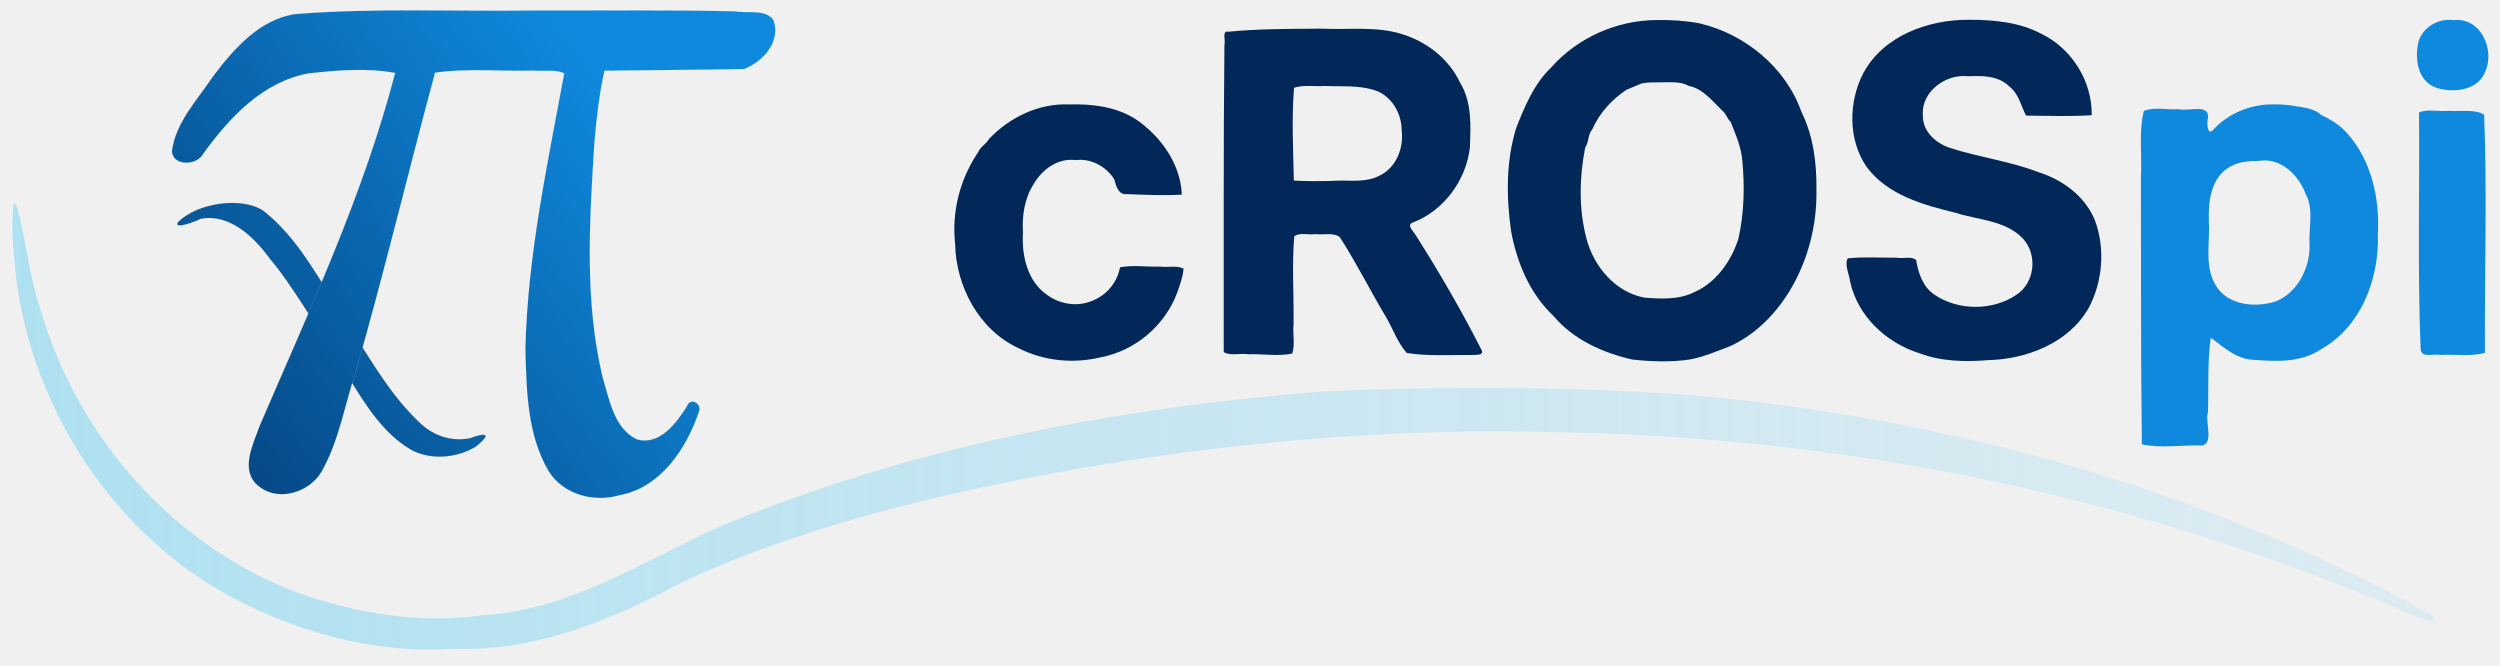
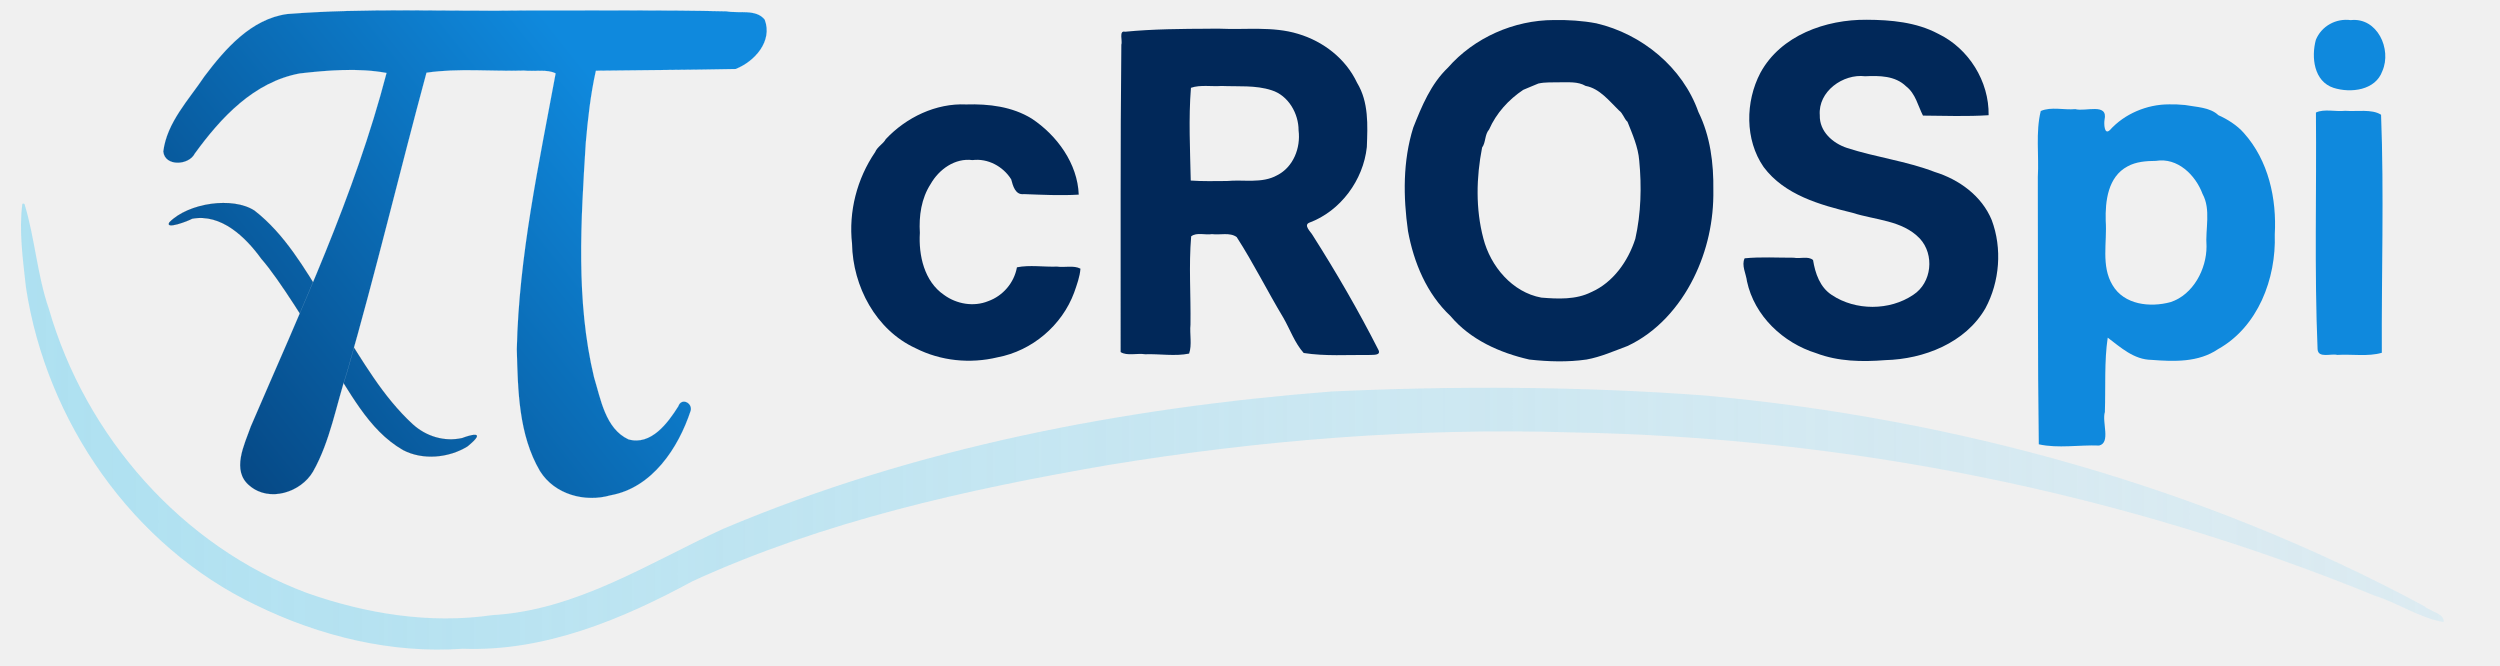
<svg xmlns="http://www.w3.org/2000/svg" xmlns:xlink="http://www.w3.org/1999/xlink" width="154mm" height="41mm" viewBox="0 0 154 41" version="1.1" id="svg1" xml:space="preserve">
  <defs id="defs1">
    <clipPath clipPathUnits="userSpaceOnUse" id="clipath_lpe_path-effect62-9">
      <path style="display:block;fill:none;stroke:#000000;stroke-width:0.01;stroke-linecap:butt;stroke-linejoin:miter;stroke-dasharray:none;stroke-opacity:1" d="m 360.981,147.83 c 0.066,0.099 0.198,0.297 0.304,0.506 0.106,0.208 0.185,0.427 0.245,0.594 0.059,0.167 0.099,0.283 0.126,0.526 0.027,0.243 0.041,0.612 0.043,0.873 0.002,0.261 -0.008,0.414 -0.045,0.589 -0.037,0.175 -0.101,0.372 -0.183,0.572 -0.082,0.2 -0.183,0.405 -0.289,0.588 -0.106,0.183 -0.217,0.346 -0.325,0.482 -0.108,0.136 -0.212,0.246 -0.313,0.342 -0.101,0.096 -0.198,0.178 -0.303,0.259 -0.105,0.081 -0.218,0.16 -0.34,0.239 -0.122,0.08 -0.253,0.159 -0.38,0.227 -0.127,0.068 -0.252,0.123 -0.375,0.173 -0.123,0.051 -0.245,0.097 -0.411,0.143 -0.166,0.046 -0.377,0.092 -0.584,0.124 -0.207,0.032 -0.411,0.05 -0.64,0.061 -0.229,0.011 -0.483,0.015 -0.689,0.008 -0.206,-0.008 -0.365,-0.027 -0.492,-0.048 -0.128,-0.021 -0.224,-0.045 -0.339,-0.082 -0.115,-0.037 -0.247,-0.087 -0.355,-0.131 -0.108,-0.043 -0.193,-0.08 -0.28,-0.119 -0.087,-0.039 -0.176,-0.081 -0.266,-0.129 -0.09,-0.048 -0.182,-0.103 -0.252,-0.144 -0.069,-0.041 -0.116,-0.067 -0.164,-0.096 -0.048,-0.028 -0.097,-0.059 -0.107,-0.003 -0.01,0.056 0.018,0.197 -0.899,1.486 -0.917,1.289 -2.78,3.724 -4.297,5.81 -1.517,2.086 -2.689,3.823 -3.117,6.24 -0.429,2.417 -0.115,5.514 0.453,7.788 0.567,2.273 1.387,3.722 1.353,4.687 -0.034,0.964 -0.923,1.444 -1.378,1.754 -0.455,0.31 -0.477,0.45 -0.471,0.52 0.005,0.069 0.038,0.068 0.146,0.052 0.108,-0.015 0.292,-0.045 1.541,-0.594 1.25,-0.55 3.71,-1.686 5.141,-2.319 1.432,-0.633 2.101,-0.881 2.745,-1.119 0,0 1.289,-0.561 1.289,-0.561 0.05,0.229 0.1,0.458 0.205,0.569 0.105,0.111 0.266,0.104 0.407,0.103 0.141,-0.001 0.264,0.003 0.377,0.01 0.114,0.008 0.218,0.018 0.334,0.037 0.115,0.019 0.241,0.046 0.363,0.078 0.121,0.032 0.238,0.069 0.344,0.108 0.106,0.038 0.203,0.078 0.29,0.116 0.087,0.038 0.165,0.073 0.25,0.116 0.085,0.043 0.178,0.093 0.275,0.151 0.097,0.059 0.199,0.126 0.274,0.179 0.075,0.053 0.124,0.092 0.196,0.15 0.071,0.058 0.166,0.136 0.25,0.213 0.085,0.076 0.16,0.152 0.248,0.254 0.088,0.102 0.189,0.232 0.278,0.356 0.089,0.124 0.167,0.241 0.252,0.401 0.085,0.16 0.177,0.364 0.245,0.559 0.069,0.196 0.114,0.383 0.142,0.541 0.028,0.158 0.04,0.285 0.048,0.43 0.008,0.145 0.014,0.306 0.012,0.446 -0.002,0.139 -0.011,0.257 -0.029,0.382 -0.018,0.126 -0.045,0.26 -0.093,0.423 -0.048,0.164 -0.116,0.357 -0.208,0.558 -0.092,0.2 -0.209,0.408 -0.317,0.571 -0.108,0.164 -0.206,0.284 -0.007,0.304 0.199,0.02 0.696,-0.059 1.271,-0.263 0.575,-0.204 1.229,-0.531 3.956,-2.6 2.727,-2.069 7.526,-5.879 9.764,-9.355 2.237,-3.476 1.912,-6.618 1.431,-9.954 -0.481,-3.336 -1.118,-6.864 -2.382,-9.75 -1.264,-2.886 -3.156,-5.129 -4.894,-6.723 -1.738,-1.594 -3.322,-2.539 -5.06,-2.924 -1.738,-0.385 -3.629,-0.21 -4.545,0.372 -0.916,0.583 -0.856,1.573 -0.665,2.432 0.191,0.859 0.513,1.586 0.674,1.949 0.161,0.363 0.161,0.364 0.227,0.463 z" id="path64" />
    </clipPath>
    <clipPath clipPathUnits="userSpaceOnUse" id="clipPath4">
      <path style="fill:#012859;stroke:#000000;stroke-width:0.006;stroke-linejoin:bevel" d="m 69.792,210.108 c -0.871,0.846 -1.206,2.134 -1.967,3.088 -0.99,1.497 -2.135,2.881 -3.26,4.277 -1.494,-2.108 -2.707,-4.541 -4.782,-6.154 -1.48,-0.964 -3.794,-1.116 -5.099,0.213 -0.329,0.523 0.575,0.497 0.844,0.339 1.99,-0.367 3.652,1.252 4.725,2.735 0.991,1.372 2.088,2.731 2.823,4.256 -0.127,1.05 -1.181,1.707 -1.723,2.565 -1.296,1.741 -2.853,3.535 -3.143,5.761 -0.093,0.367 0.177,1.329 0.661,0.81 1.454,-2.59 3.106,-5.106 5.079,-7.338 0.353,-0.372 0.579,0.546 0.822,0.722 1.509,2.218 2.737,4.89 5.152,6.278 1.347,0.708 3.116,0.54 4.389,-0.243 0.38,-0.265 0.07,-0.736 -0.35,-0.574 -1.22,0.272 -2.47,-0.112 -3.383,-0.946 -2.041,-1.877 -3.427,-4.339 -4.903,-6.655 -0.52,-0.695 0.568,-1.187 0.817,-1.738 1.364,-1.762 3.016,-3.498 3.573,-5.713 0.009,-0.483 0.274,-1.435 -0.274,-1.683 z" id="path4" />
    </clipPath>
    <clipPath clipPathUnits="userSpaceOnUse" id="clipPath4-9">
      <path style="fill:#012859;stroke:#000000;stroke-width:0.006;stroke-linejoin:bevel" d="m 69.792,210.108 c -0.871,0.846 -1.206,2.134 -1.967,3.088 -0.99,1.497 -2.135,2.881 -3.26,4.277 -1.494,-2.108 -2.707,-4.541 -4.782,-6.154 -1.48,-0.964 -3.794,-1.116 -5.099,0.213 -0.329,0.523 0.575,0.497 0.844,0.339 1.99,-0.367 3.652,1.252 4.725,2.735 0.991,1.372 2.088,2.731 2.823,4.256 -0.127,1.05 -1.181,1.707 -1.723,2.565 -1.296,1.741 -2.853,3.535 -3.143,5.761 -0.093,0.367 0.177,1.329 0.661,0.81 1.454,-2.59 3.106,-5.106 5.079,-7.338 0.353,-0.372 0.579,0.546 0.822,0.722 1.509,2.218 2.737,4.89 5.152,6.278 1.347,0.708 3.116,0.54 4.389,-0.243 0.38,-0.265 0.07,-0.736 -0.35,-0.574 -1.22,0.272 -2.47,-0.112 -3.383,-0.946 -2.041,-1.877 -3.427,-4.339 -4.903,-6.655 -0.52,-0.695 0.568,-1.187 0.817,-1.738 1.364,-1.762 3.016,-3.498 3.573,-5.713 0.009,-0.483 0.274,-1.435 -0.274,-1.683 z" id="path4-3" />
    </clipPath>
-     <linearGradient xlink:href="#linearGradient75" id="linearGradient76" x1="13.925" y1="62.481" x2="163.164" y2="62.481" gradientUnits="userSpaceOnUse" gradientTransform="translate(-13.1611,-36.20169)" />
+     <linearGradient xlink:href="#linearGradient75" id="linearGradient76" x1="13.925" y1="62.481" x2="163.164" y2="62.481" gradientUnits="userSpaceOnUse" gradientTransform="translate(-12.63194,-36.20169)" />
    <linearGradient id="linearGradient75">
      <stop style="stop-color:#9fddf1;stop-opacity:0.818;" offset="0" id="stop75" />
      <stop style="stop-color:#bfe4f4;stop-opacity:0.397;" offset="1" id="stop76" />
    </linearGradient>
    <linearGradient xlink:href="#linearGradient5" id="linearGradient6" x1="-1.451" y1="183.341" x2="36.944" y2="152.751" gradientUnits="userSpaceOnUse" />
    <linearGradient id="linearGradient5">
      <stop style="stop-color:#012859;stop-opacity:1;" offset="0" id="stop5" />
      <stop style="stop-color:#0f89dd;stop-opacity:1;" offset="1" id="stop6" />
    </linearGradient>
    <linearGradient xlink:href="#linearGradient5" id="linearGradient1" gradientUnits="userSpaceOnUse" x1="-1.451" y1="183.341" x2="36.944" y2="152.751" />
    <linearGradient xlink:href="#linearGradient5" id="linearGradient2" gradientUnits="userSpaceOnUse" x1="-1.451" y1="183.341" x2="36.944" y2="152.751" />
  </defs>
  <g id="layer1">
-     <path style="fill:#012859;fill-opacity:1;stroke:none;stroke-width:0.371;stroke-linejoin:bevel" d="m 121.332,1.218 c -2.509,-0.024 -5.286,0.956 -6.542,3.269 -0.932,1.775 -0.962,4.123 0.2,5.802 1.29,1.728 3.478,2.333 5.471,2.819 1.4,0.453 3.07,0.455 4.147,1.583 0.921,0.991 0.748,2.726 -0.401,3.471 -1.459,0.988 -3.558,0.983 -5.015,0.011 -0.734,-0.473 -1.027,-1.339 -1.158,-2.154 -0.301,-0.264 -0.815,-0.062 -1.187,-0.144 -1.007,0.004 -2.026,-0.062 -3.027,0.037 -0.212,0.427 0.094,0.967 0.144,1.418 0.459,2.134 2.222,3.791 4.268,4.427 1.359,0.516 2.823,0.541 4.255,0.427 2.37,-0.06 4.936,-1.059 6.165,-3.195 0.882,-1.638 1.042,-3.691 0.387,-5.436 -0.614,-1.488 -2.005,-2.495 -3.509,-2.96 -1.749,-0.673 -3.641,-0.906 -5.404,-1.48 -0.881,-0.288 -1.705,-1.018 -1.677,-2.012 -0.116,-1.469 1.435,-2.568 2.79,-2.404 0.879,-0.039 1.852,-0.039 2.528,0.622 0.583,0.447 0.73,1.206 1.038,1.802 1.333,0.012 2.718,0.062 4.044,-0.024 0.036,-2.085 -1.225,-4.113 -3.11,-5.018 -1.346,-0.716 -2.907,-0.855 -4.406,-0.862 z" id="path7-5-5-9-6" />
-     <path style="fill:#012859;fill-opacity:1;stroke:none;stroke-width:0.371;stroke-linejoin:bevel" d="m 102.068,1.235 c -2.457,0.003 -4.91,1.084 -6.531,2.939 -1.048,0.999 -1.611,2.376 -2.132,3.689 -0.643,2.055 -0.62,4.256 -0.323,6.369 0.358,1.947 1.153,3.864 2.619,5.238 1.226,1.458 3.033,2.263 4.855,2.678 1.163,0.129 2.361,0.167 3.523,-5.3e-4 0.879,-0.159 1.69,-0.524 2.516,-0.83 1.808,-0.838 3.205,-2.422 4.08,-4.185 0.838,-1.68 1.247,-3.545 1.217,-5.42 0.022,-1.648 -0.184,-3.325 -0.923,-4.819 -0.965,-2.742 -3.481,-4.803 -6.281,-5.456 -0.862,-0.164 -1.743,-0.217 -2.619,-0.203 z m 0.357,3.834 c 0.543,0.009 1.12,-0.059 1.602,0.224 0.859,0.155 1.454,0.928 2.047,1.506 0.257,0.182 0.318,0.519 0.53,0.703 0.298,0.748 0.661,1.561 0.723,2.401 0.154,1.596 0.111,3.236 -0.242,4.808 -0.441,1.375 -1.368,2.695 -2.714,3.283 -0.942,0.476 -2.057,0.422 -3.074,0.339 -1.789,-0.327 -3.132,-1.927 -3.572,-3.645 -0.482,-1.821 -0.437,-3.76 -0.078,-5.598 0.239,-0.33 0.148,-0.787 0.433,-1.116 0.436,-0.996 1.202,-1.841 2.101,-2.439 0.268,-0.125 0.631,-0.254 0.93,-0.389 0.433,-0.097 0.874,-0.064 1.314,-0.076 z" id="path8-0-0-4-9" />
-     <path style="fill:#012859;fill-opacity:1;stroke:none;stroke-width:0.371;stroke-linejoin:bevel" d="m 80.912,1.769 c -1.751,0.007 -3.528,0.018 -5.258,0.186 -0.398,-0.101 -0.145,0.581 -0.229,0.803 -0.069,6.309 -0.034,12.619 -0.044,18.929 0.386,0.254 1.028,0.056 1.51,0.135 0.897,-0.033 1.831,0.139 2.709,-0.041 0.186,-0.547 0.026,-1.203 0.083,-1.785 0.027,-1.809 -0.11,-3.646 0.043,-5.437 0.337,-0.267 0.874,-0.066 1.281,-0.137 0.496,0.067 1.102,-0.125 1.523,0.181 1.036,1.608 1.89,3.333 2.875,4.971 0.414,0.72 0.699,1.552 1.252,2.17 1.329,0.21 2.699,0.109 4.043,0.122 0.198,-0.017 0.725,0.049 0.569,-0.295 -1.233,-2.43 -2.605,-4.793 -4.067,-7.093 -0.102,-0.188 -0.575,-0.608 -0.201,-0.76 1.929,-0.718 3.33,-2.625 3.546,-4.659 0.05,-1.338 0.125,-2.766 -0.601,-3.958 -0.699,-1.49 -2.082,-2.556 -3.642,-3.018 -1.56,-0.474 -3.222,-0.24 -4.828,-0.316 -0.188,2.7e-4 -0.375,5.3e-4 -0.563,7.9e-4 z m 0.686,3.527 c 1.027,0.044 2.098,-0.06 3.084,0.264 1.023,0.317 1.665,1.427 1.661,2.475 0.135,1.069 -0.318,2.252 -1.318,2.76 -0.939,0.526 -2.074,0.255 -3.099,0.355 -0.742,0.004 -1.489,0.025 -2.226,-0.028 -0.039,-1.898 -0.14,-3.821 0.012,-5.713 0.575,-0.2 1.275,-0.067 1.886,-0.113 z" id="path9-4-9-7-3" />
-     <path style="fill:#012859;fill-opacity:1;stroke:none;stroke-width:0.371;stroke-linejoin:bevel" d="m 65.867,6.434 c -1.865,-0.087 -3.69,0.795 -4.951,2.135 -0.156,0.296 -0.516,0.461 -0.658,0.802 -1.12,1.642 -1.643,3.668 -1.422,5.647 0.048,2.626 1.47,5.311 3.916,6.433 1.551,0.788 3.359,0.966 5.045,0.56 2.128,-0.399 3.974,-1.963 4.723,-3.995 0.164,-0.475 0.349,-0.966 0.386,-1.466 -0.413,-0.22 -0.977,-0.059 -1.443,-0.127 -0.818,0.029 -1.692,-0.115 -2.47,0.044 -0.172,0.958 -0.869,1.763 -1.771,2.084 -0.892,0.364 -1.949,0.18 -2.719,-0.384 -1.218,-0.827 -1.575,-2.437 -1.49,-3.822 -0.063,-1.044 0.087,-2.119 0.667,-3.014 0.515,-0.903 1.501,-1.609 2.575,-1.469 0.944,-0.121 1.889,0.389 2.385,1.186 0.104,0.393 0.252,0.979 0.78,0.909 1.123,0.041 2.271,0.1 3.38,0.032 -0.069,-1.907 -1.335,-3.651 -2.895,-4.682 -1.207,-0.745 -2.649,-0.915 -4.039,-0.873 z" id="path10-8-6-8-7" />
-     <path style="fill:#0f89dd;fill-opacity:1;stroke:none;stroke-width:0.525;stroke-linejoin:bevel" d="m 139.95,6.429 c -1.347,-5.3e-4 -2.733,0.583 -3.63,1.582 -0.357,0.345 -0.369,-0.425 -0.331,-0.628 0.238,-1.075 -1.187,-0.486 -1.798,-0.661 -0.691,0.067 -1.49,-0.166 -2.13,0.117 -0.324,1.311 -0.103,2.723 -0.181,4.07 0.016,5.485 -0.015,10.98 0.06,16.46 1.191,0.267 2.491,0.027 3.717,0.076 0.728,-0.174 0.161,-1.45 0.353,-2.065 0.052,-1.51 -0.043,-3.142 0.176,-4.581 0.804,0.607 1.616,1.357 2.698,1.369 1.393,0.108 2.887,0.162 4.097,-0.66 2.458,-1.369 3.587,-4.346 3.494,-7.055 0.128,-2.218 -0.388,-4.565 -1.899,-6.255 -0.414,-0.482 -1.055,-0.875 -1.571,-1.1 -0.517,-0.497 -1.379,-0.503 -2.063,-0.63 -0.329,-0.033 -0.661,-0.047 -0.992,-0.04 z m -0.789,3.48 c 1.326,-0.216 2.43,0.865 2.866,2.036 0.531,0.969 0.163,2.161 0.245,3.23 0.004,1.402 -0.821,2.973 -2.207,3.433 -1.262,0.345 -2.866,0.174 -3.582,-1.042 -0.718,-1.183 -0.329,-2.644 -0.421,-3.955 -0.036,-1.221 0.135,-2.722 1.347,-3.363 0.532,-0.293 1.157,-0.333 1.751,-0.338 z" id="path14-1-8-5-5" />
-     <path style="fill:#0f89dd;fill-opacity:1;stroke:none;stroke-width:0.525;stroke-linejoin:bevel" d="m 149.011,6.932 c 0.046,4.86 -0.101,9.727 0.102,14.583 0.038,0.575 0.843,0.246 1.21,0.348 0.904,-0.056 1.918,0.116 2.747,-0.132 -0.024,-4.887 0.141,-9.78 -0.046,-14.663 -0.558,-0.366 -1.506,-0.186 -2.211,-0.242 -0.581,0.067 -1.296,-0.136 -1.801,0.106 z" id="path15-7-5-0-2" />
-     <path style="fill:#0f89dd;fill-opacity:1;stroke:none;stroke-width:0.525;stroke-linejoin:bevel" d="m 151.152,1.24 c -0.904,-0.125 -1.804,0.37 -2.146,1.216 -0.288,1.068 -0.125,2.562 1.096,2.957 1.056,0.334 2.58,0.156 3.002,-1.04 0.59,-1.344 -0.312,-3.318 -1.951,-3.133 z" id="path16-2-6-3-5" />
-     <path style="fill:url(#linearGradient76);stroke:none;stroke-width:0.742;stroke-linejoin:bevel" d="m 0.848,12.558 c -0.218,1.663 0.037,3.448 0.22,5.135 1.253,8.264 6.558,15.946 14.16,19.576 3.947,1.927 8.359,3.007 12.765,2.694 5.021,0.188 9.802,-1.811 14.131,-4.157 8.083,-3.699 16.847,-5.649 25.568,-7.151 9.42,-1.552 18.975,-2.312 28.529,-2.02 16.959,0.298 33.859,3.656 49.569,10.072 1.422,0.446 2.748,1.372 4.207,1.611 0.087,-0.522 -0.885,-0.675 -1.205,-0.986 -13.649,-7.348 -28.879,-11.551 -44.282,-12.968 -7.657,-0.571 -15.356,-0.6 -23.023,-0.247 -12.795,1 -25.603,3.445 -37.465,8.457 -4.593,2.108 -9.048,5.028 -14.228,5.318 -3.839,0.559 -7.788,-0.084 -11.428,-1.37 -7.698,-2.868 -13.629,-9.649 -15.884,-17.494 -0.725,-2.099 -0.859,-4.354 -1.501,-6.46 -0.038,-0.03 -0.09,-0.034 -0.132,-0.009 z" id="path22-1-4-6-4" />
-     <g id="g5" style="fill:url(#linearGradient6);fill-opacity:1" transform="translate(3.939546,-143.2044)">
+     <path style="fill:#012859;fill-opacity:1;stroke:none;stroke-width:0.371;stroke-linejoin:bevel" d="m 114.982,1.218 c -2.509,-0.024 -5.286,0.956 -6.542,3.269 -0.932,1.775 -0.962,4.123 0.2,5.802 1.29,1.728 3.478,2.333 5.471,2.819 1.4,0.453 3.07,0.455 4.147,1.583 0.921,0.991 0.748,2.726 -0.401,3.471 -1.459,0.988 -3.558,0.983 -5.015,0.011 -0.734,-0.473 -1.027,-1.339 -1.158,-2.154 -0.301,-0.264 -0.815,-0.062 -1.187,-0.144 -1.007,0.004 -2.026,-0.062 -3.027,0.037 -0.212,0.427 0.094,0.967 0.144,1.418 0.459,2.134 2.222,3.791 4.268,4.427 1.359,0.516 2.823,0.541 4.255,0.427 2.37,-0.06 4.936,-1.059 6.165,-3.195 0.882,-1.638 1.042,-3.691 0.387,-5.436 -0.614,-1.488 -2.005,-2.495 -3.509,-2.96 -1.749,-0.673 -3.641,-0.906 -5.404,-1.48 -0.881,-0.288 -1.705,-1.018 -1.677,-2.012 -0.116,-1.469 1.435,-2.568 2.79,-2.404 0.879,-0.039 1.852,-0.039 2.528,0.622 0.583,0.447 0.73,1.206 1.038,1.802 1.333,0.012 2.718,0.062 4.044,-0.024 0.036,-2.085 -1.225,-4.113 -3.11,-5.018 -1.346,-0.716 -2.907,-0.855 -4.406,-0.862 z" id="path7-5-5-9-6" />
+     <path style="fill:#012859;fill-opacity:1;stroke:none;stroke-width:0.371;stroke-linejoin:bevel" d="m 95.718,1.235 c -2.457,0.003 -4.91,1.084 -6.531,2.939 -1.048,0.999 -1.611,2.376 -2.132,3.689 -0.643,2.055 -0.62,4.256 -0.323,6.369 0.358,1.947 1.153,3.864 2.619,5.238 1.226,1.458 3.033,2.263 4.855,2.678 1.163,0.129 2.361,0.167 3.523,-5.3e-4 0.879,-0.159 1.69,-0.524 2.516,-0.83 1.808,-0.838 3.205,-2.422 4.08,-4.185 0.838,-1.68 1.247,-3.545 1.217,-5.42 0.022,-1.648 -0.184,-3.325 -0.923,-4.819 -0.965,-2.742 -3.481,-4.803 -6.281,-5.456 -0.862,-0.164 -1.743,-0.217 -2.619,-0.203 z m 0.357,3.834 c 0.543,0.009 1.12,-0.059 1.602,0.224 0.859,0.155 1.454,0.928 2.047,1.506 0.257,0.182 0.318,0.519 0.53,0.703 0.298,0.748 0.661,1.561 0.723,2.401 0.154,1.596 0.111,3.236 -0.242,4.808 -0.441,1.375 -1.368,2.695 -2.714,3.283 -0.942,0.476 -2.057,0.422 -3.074,0.339 -1.789,-0.327 -3.132,-1.927 -3.572,-3.645 -0.482,-1.821 -0.437,-3.76 -0.078,-5.598 0.239,-0.33 0.148,-0.787 0.433,-1.116 0.436,-0.996 1.202,-1.841 2.101,-2.439 0.268,-0.125 0.631,-0.254 0.93,-0.389 0.433,-0.097 0.874,-0.064 1.314,-0.076 z" id="path8-0-0-4-9" />
+     <path style="fill:#012859;fill-opacity:1;stroke:none;stroke-width:0.371;stroke-linejoin:bevel" d="m 74.562,1.769 c -1.751,0.007 -3.528,0.018 -5.258,0.186 -0.398,-0.101 -0.145,0.581 -0.229,0.803 -0.069,6.309 -0.034,12.619 -0.044,18.929 0.386,0.254 1.028,0.056 1.51,0.135 0.897,-0.033 1.831,0.139 2.709,-0.041 0.186,-0.547 0.026,-1.203 0.083,-1.785 0.027,-1.809 -0.11,-3.646 0.043,-5.437 0.337,-0.267 0.874,-0.066 1.281,-0.137 0.496,0.067 1.102,-0.125 1.523,0.181 1.036,1.608 1.89,3.333 2.875,4.971 0.414,0.72 0.699,1.552 1.252,2.17 1.329,0.21 2.699,0.109 4.043,0.122 0.198,-0.017 0.725,0.049 0.569,-0.295 -1.233,-2.43 -2.605,-4.793 -4.067,-7.093 -0.102,-0.188 -0.575,-0.608 -0.201,-0.76 1.929,-0.718 3.33,-2.625 3.546,-4.659 0.05,-1.338 0.125,-2.766 -0.601,-3.958 -0.699,-1.49 -2.082,-2.556 -3.642,-3.018 -1.56,-0.474 -3.222,-0.24 -4.828,-0.316 -0.188,2.7e-4 -0.375,5.3e-4 -0.563,7.9e-4 z m 0.686,3.527 c 1.027,0.044 2.098,-0.06 3.084,0.264 1.023,0.317 1.665,1.427 1.661,2.475 0.135,1.069 -0.318,2.252 -1.318,2.76 -0.939,0.526 -2.074,0.255 -3.099,0.355 -0.742,0.004 -1.489,0.025 -2.226,-0.028 -0.039,-1.898 -0.14,-3.821 0.012,-5.713 0.575,-0.2 1.275,-0.067 1.886,-0.113 z" id="path9-4-9-7-3" />
+     <path style="fill:#012859;fill-opacity:1;stroke:none;stroke-width:0.371;stroke-linejoin:bevel" d="m 59.517,6.434 c -1.865,-0.087 -3.69,0.795 -4.951,2.135 -0.156,0.296 -0.516,0.461 -0.658,0.802 -1.12,1.642 -1.643,3.668 -1.422,5.647 0.048,2.626 1.47,5.311 3.916,6.433 1.551,0.788 3.359,0.966 5.045,0.56 2.128,-0.399 3.974,-1.963 4.723,-3.995 0.164,-0.475 0.349,-0.966 0.386,-1.466 -0.413,-0.22 -0.977,-0.059 -1.443,-0.127 -0.818,0.029 -1.692,-0.115 -2.47,0.044 -0.172,0.958 -0.869,1.763 -1.771,2.084 -0.892,0.364 -1.949,0.18 -2.719,-0.384 -1.218,-0.827 -1.575,-2.437 -1.49,-3.822 -0.063,-1.044 0.087,-2.119 0.667,-3.014 0.515,-0.903 1.501,-1.609 2.575,-1.469 0.944,-0.121 1.889,0.389 2.385,1.186 0.104,0.393 0.252,0.979 0.78,0.909 1.123,0.041 2.271,0.1 3.38,0.032 -0.069,-1.907 -1.335,-3.651 -2.895,-4.682 -1.207,-0.745 -2.649,-0.915 -4.039,-0.873 z" id="path10-8-6-8-7" />
+     <path style="fill:#0f89dd;fill-opacity:1;stroke:none;stroke-width:0.525;stroke-linejoin:bevel" d="m 133.6,6.429 c -1.347,-5.3e-4 -2.733,0.583 -3.63,1.582 -0.357,0.345 -0.369,-0.425 -0.331,-0.628 0.238,-1.075 -1.187,-0.486 -1.798,-0.661 -0.691,0.067 -1.49,-0.166 -2.13,0.117 -0.324,1.311 -0.103,2.723 -0.181,4.07 0.016,5.485 -0.015,10.98 0.06,16.46 1.191,0.267 2.491,0.027 3.717,0.076 0.728,-0.174 0.161,-1.45 0.353,-2.065 0.052,-1.51 -0.043,-3.142 0.176,-4.581 0.804,0.607 1.616,1.357 2.698,1.369 1.393,0.108 2.887,0.162 4.097,-0.66 2.458,-1.369 3.587,-4.346 3.494,-7.055 0.128,-2.218 -0.388,-4.565 -1.899,-6.255 -0.414,-0.482 -1.055,-0.875 -1.571,-1.1 -0.517,-0.497 -1.379,-0.503 -2.063,-0.63 -0.329,-0.033 -0.661,-0.047 -0.992,-0.04 z m -0.789,3.48 c 1.326,-0.216 2.43,0.865 2.866,2.036 0.531,0.969 0.163,2.161 0.245,3.23 0.004,1.402 -0.821,2.973 -2.207,3.433 -1.262,0.345 -2.866,0.174 -3.582,-1.042 -0.718,-1.183 -0.329,-2.644 -0.421,-3.955 -0.036,-1.221 0.135,-2.722 1.347,-3.363 0.532,-0.293 1.157,-0.333 1.751,-0.338 z" id="path14-1-8-5-5" />
+     <path style="fill:#0f89dd;fill-opacity:1;stroke:none;stroke-width:0.525;stroke-linejoin:bevel" d="m 142.661,6.932 c 0.046,4.86 -0.101,9.727 0.102,14.583 0.038,0.575 0.843,0.246 1.21,0.348 0.904,-0.056 1.918,0.116 2.747,-0.132 -0.024,-4.887 0.141,-9.78 -0.046,-14.663 -0.558,-0.366 -1.506,-0.186 -2.211,-0.242 -0.581,0.067 -1.296,-0.136 -1.801,0.106 z" id="path15-7-5-0-2" />
+     <path style="fill:#0f89dd;fill-opacity:1;stroke:none;stroke-width:0.525;stroke-linejoin:bevel" d="m 144.802,1.24 c -0.904,-0.125 -1.804,0.37 -2.146,1.216 -0.288,1.068 -0.125,2.562 1.096,2.957 1.056,0.334 2.58,0.156 3.002,-1.04 0.59,-1.344 -0.312,-3.318 -1.951,-3.133 z" id="path16-2-6-3-5" />
+     <path style="fill:url(#linearGradient76);stroke:none;stroke-width:0.742;stroke-linejoin:bevel" d="m 1.377,12.558 c -0.218,1.663 0.037,3.448 0.22,5.135 1.253,8.264 6.558,15.946 14.16,19.576 3.947,1.927 8.359,3.007 12.765,2.694 5.021,0.188 9.802,-1.811 14.131,-4.157 8.083,-3.699 16.847,-5.649 25.568,-7.151 9.42,-1.552 18.975,-2.312 28.529,-2.02 16.959,0.298 33.859,3.656 49.569,10.072 1.422,0.446 2.748,1.372 4.207,1.611 0.087,-0.522 -0.885,-0.675 -1.205,-0.986 -13.649,-7.348 -28.879,-11.551 -44.282,-12.968 -7.657,-0.571 -15.356,-0.6 -23.023,-0.247 -12.795,1 -25.603,3.445 -37.465,8.457 -4.593,2.108 -9.048,5.028 -14.228,5.318 -3.839,0.559 -7.788,-0.084 -11.428,-1.37 -7.698,-2.868 -13.629,-9.649 -15.884,-17.494 -0.725,-2.099 -0.859,-4.354 -1.501,-6.46 -0.038,-0.03 -0.09,-0.034 -0.132,-0.009 z" id="path22-1-4-6-4" />
+     <g id="g5" style="fill:url(#linearGradient6);fill-opacity:1" transform="translate(3.41038,-143.2044)">
      <path style="fill:url(#linearGradient1);fill-opacity:1;stroke:#000000;stroke-width:0.005;stroke-linejoin:bevel" d="m 16.581,161.733 c -1.23,-1.979 -2.443,-4.098 -4.316,-5.554 -1.336,-0.87 -4.064,-0.479 -5.242,0.72 -0.297,0.472 1.159,-0.08 1.402,-0.222 1.796,-0.331 3.296,1.13 4.264,2.468 1.116,1.268 2.961,4.285 4.079,6.115 1.362,2.002 2.47,4.413 4.65,5.666 1.216,0.639 2.813,0.487 3.961,-0.219 1.321,-1.074 0.063,-0.664 -0.316,-0.518 -1.101,0.246 -2.229,-0.101 -3.054,-0.854 -1.842,-1.694 -3.092,-3.916 -4.425,-6.006 z" id="path1-6" />
      <path style="fill:url(#linearGradient2);fill-opacity:1;stroke:#ffffff;stroke-width:0.006;stroke-linejoin:bevel;stroke-opacity:1" d="m 29.015,143.848 c -4.913,0.072 -9.842,-0.168 -14.744,0.22 -2.209,0.305 -3.814,2.147 -5.084,3.832 -0.966,1.447 -2.319,2.844 -2.54,4.633 0.086,0.944 1.574,0.87 1.94,0.136 1.613,-2.224 3.648,-4.417 6.469,-4.94 1.745,-0.199 3.611,-0.349 5.344,-0.031 -1.966,7.55 -5.293,14.63 -8.361,21.772 -0.388,1.112 -1.235,2.741 -0.056,3.674 1.202,1.011 3.141,0.399 3.893,-0.891 1.069,-1.894 1.421,-4.107 2.102,-6.157 1.755,-6.1 3.23,-12.299 4.884,-18.412 1.976,-0.29 4.015,-0.073 6.014,-0.131 0.613,0.07 1.431,-0.099 1.939,0.173 -1.035,5.612 -2.265,11.254 -2.392,16.985 0.066,2.536 0.11,5.271 1.429,7.516 0.904,1.443 2.763,1.944 4.351,1.489 2.566,-0.461 4.175,-2.91 4.935,-5.215 0.123,-0.476 -0.571,-0.833 -0.765,-0.27 -0.645,1.027 -1.68,2.435 -3.075,2.036 -1.418,-0.665 -1.701,-2.477 -2.115,-3.826 -1.129,-4.712 -0.807,-9.638 -0.509,-14.435 0.131,-1.493 0.295,-2.981 0.623,-4.445 2.869,-0.039 5.742,-0.047 8.609,-0.105 1.174,-0.463 2.293,-1.71 1.792,-3.04 -0.525,-0.676 -1.608,-0.373 -2.351,-0.514 -4.11,-0.096 -8.222,-0.041 -12.332,-0.055 z" id="path5-3" />
    </g>
  </g>
</svg>
